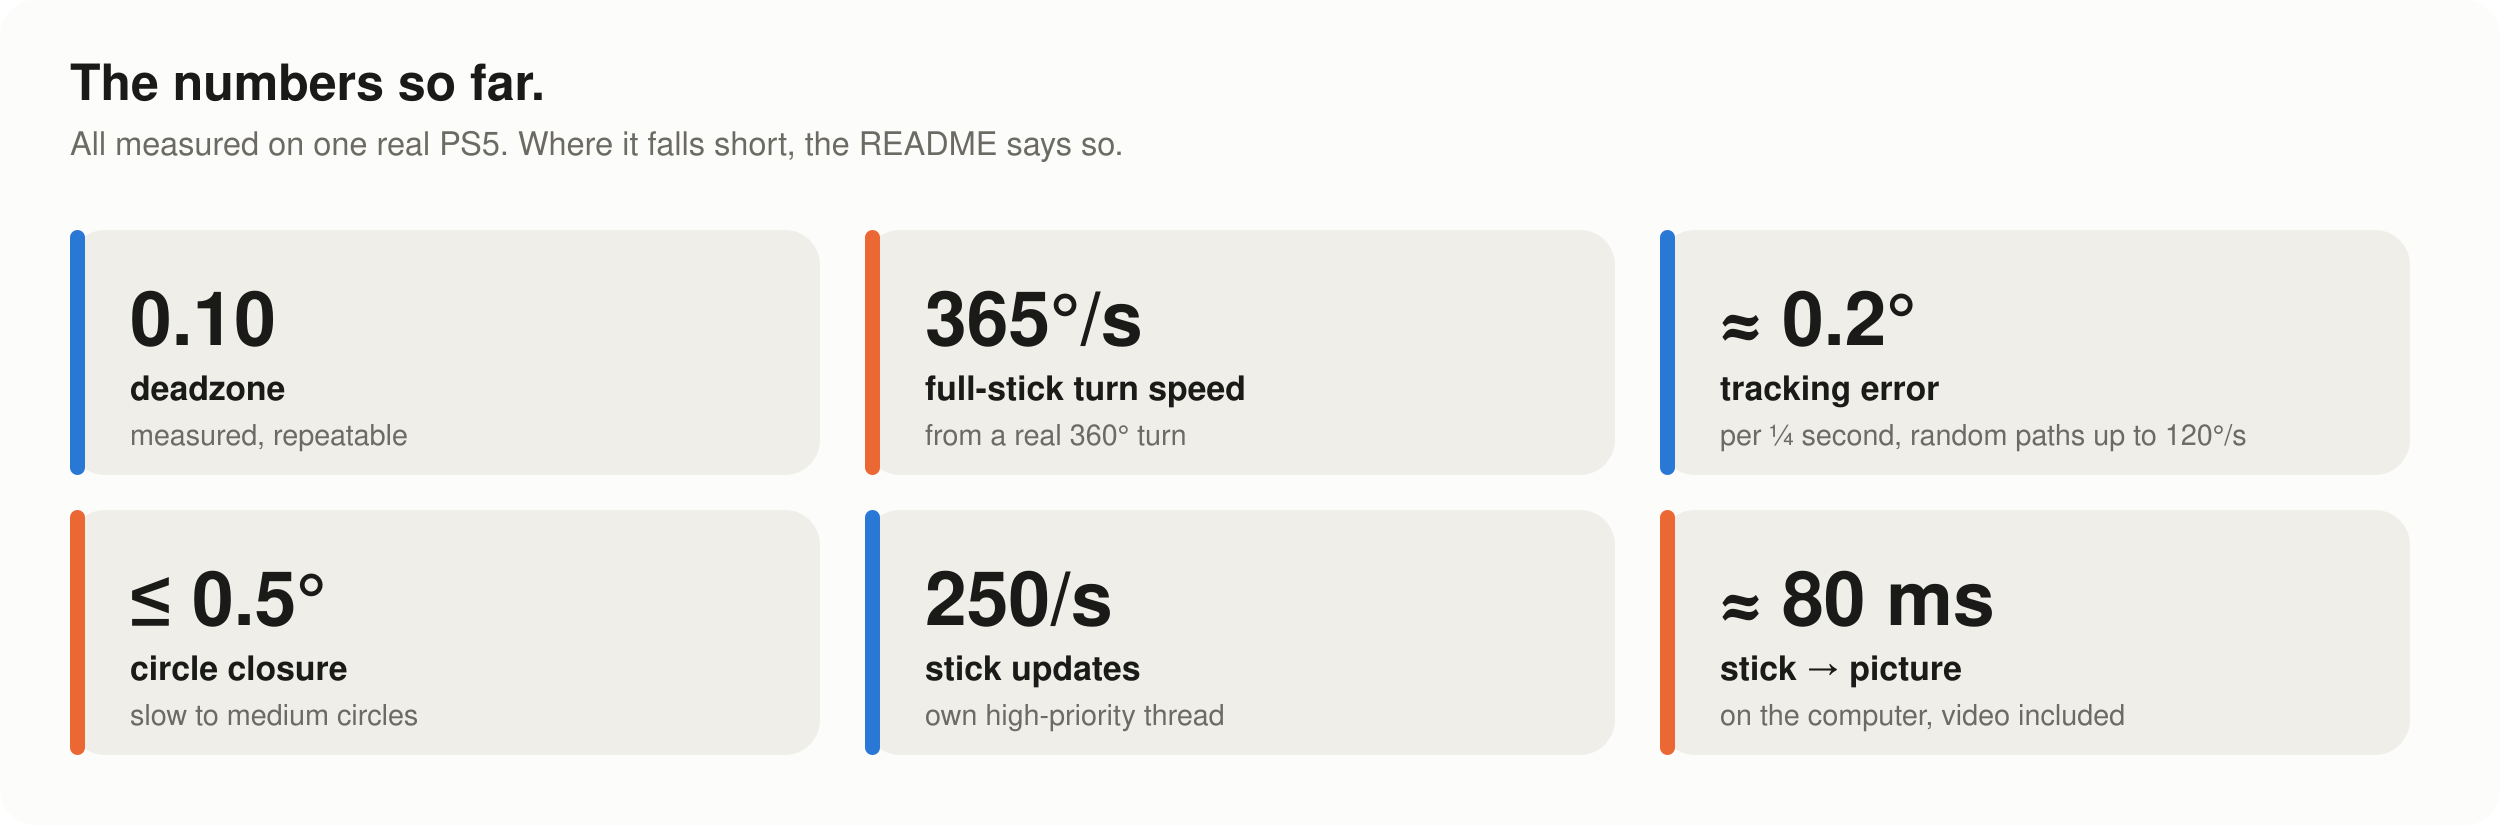
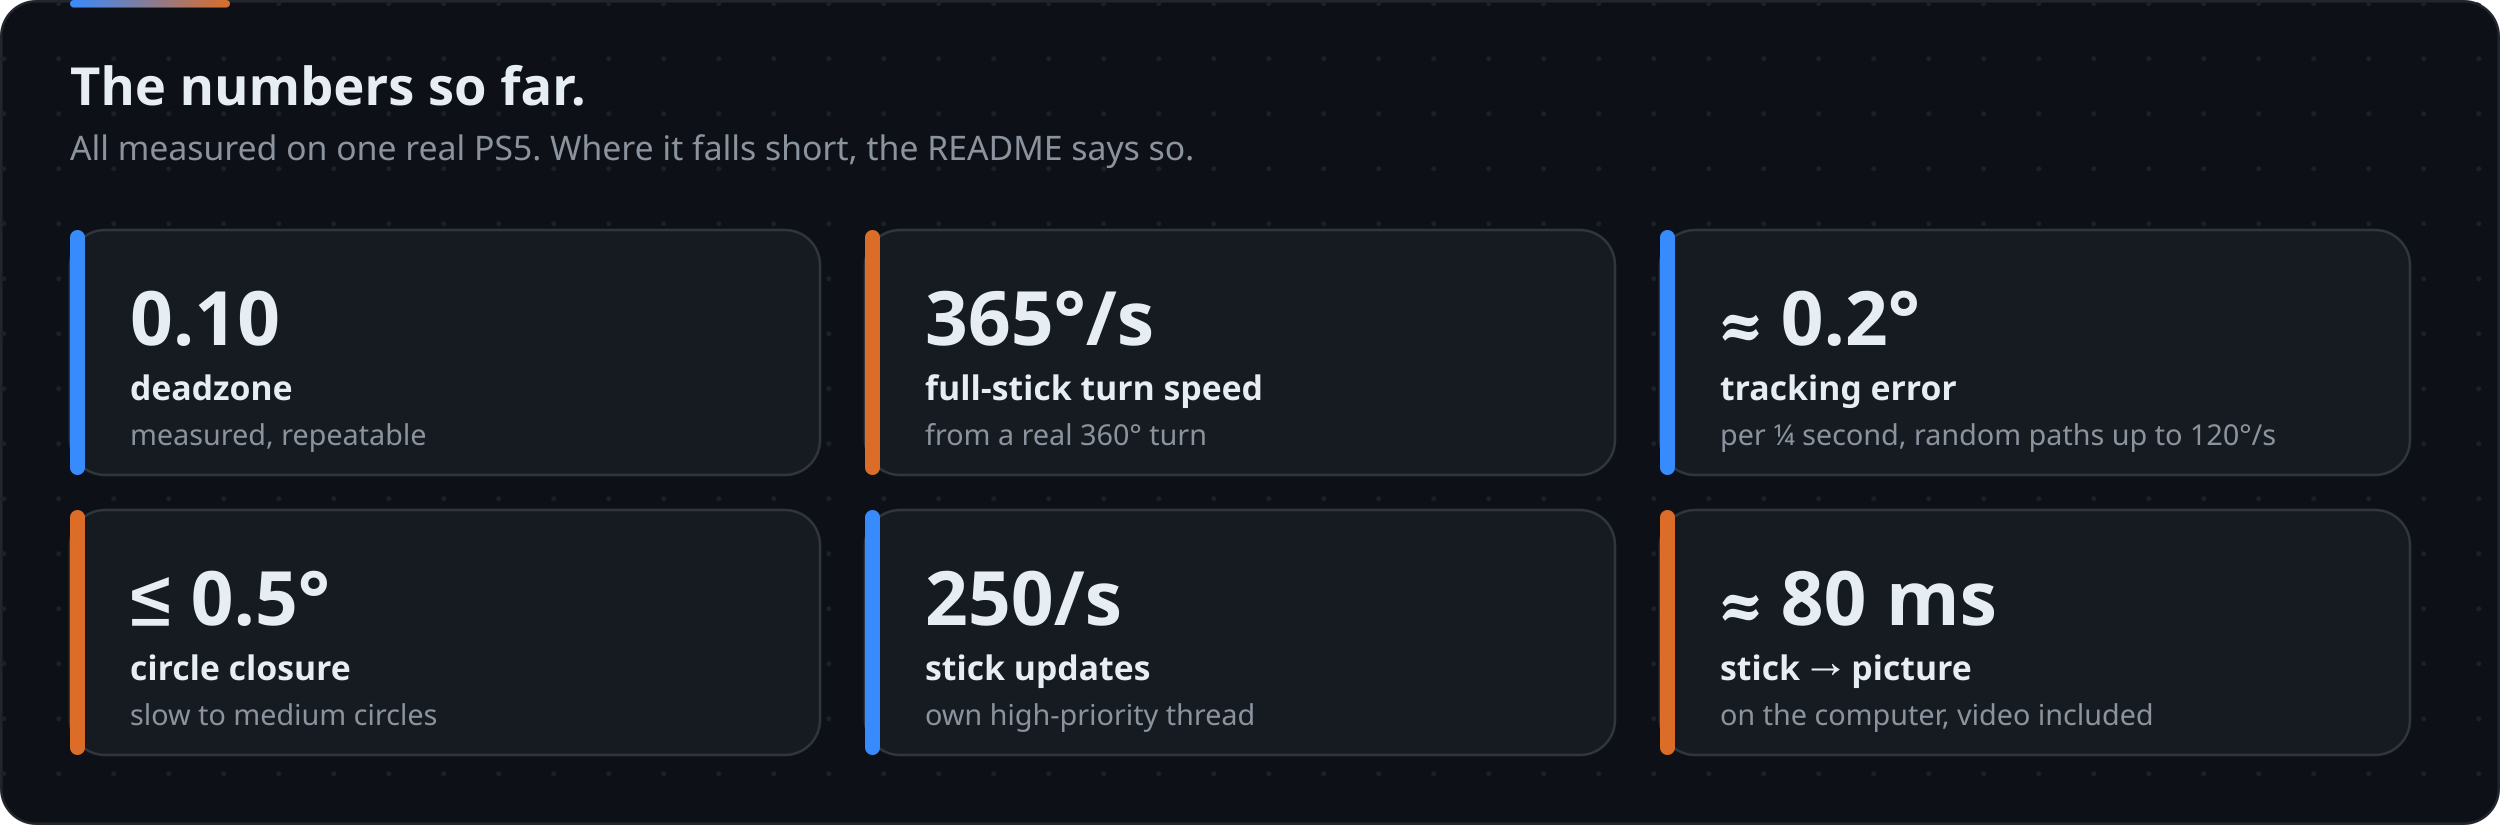
<svg xmlns="http://www.w3.org/2000/svg" viewBox="0 0 1000 330" width="1000" height="330" role="img" aria-label="Headline measured numbers">
  <style>
-   .panel{fill:#fcfcfb}.ink{fill:#1a1a19}.mut{fill:#6b6a63}.grid{stroke:#e2e1da;stroke-width:1}.axis{stroke:#9b9a92;stroke-width:1}
-   .a{stroke:#2a78d6}.b{stroke:#eb6834}.g{stroke:#8a897f}.af{fill:#2a78d6}.bf{fill:#eb6834}.gf{fill:#8a897f}
-   .afade{fill:#2a78d6;opacity:.14}.bfade{fill:#eb6834;opacity:.14}.soft{fill:#efeee8}.line{fill:none;stroke-width:2.5;stroke-linecap:round;stroke-linejoin:round}
-   text{font-family:-apple-system,BlinkMacSystemFont,"Segoe UI",Helvetica,Arial,sans-serif}
-   @media (prefers-color-scheme: dark){
-     .panel{fill:#1a1a19}.ink{fill:#f0efec}.mut{fill:#c3c2b7}.grid{stroke:#34332f}.axis{stroke:#6b6a63}
-     .a{stroke:#3987e5}.b{stroke:#d95926}.af{fill:#3987e5}.bf{fill:#d95926}.afade{fill:#3987e5}.bfade{fill:#d95926}.soft{fill:#262522}
-   }
+   /* GitHub dark: page #0d1117, cards #161b22, borders #30363d. Data colors validated for dark surfaces. */
+   .panel{fill:#0d1117;stroke:#21262d;stroke-width:1}.ink{fill:#e6edf3}.mut{fill:#8b949e}
+   .grid{stroke:#21262d;stroke-width:1}.axis{stroke:#484f58;stroke-width:1}
+   .a{stroke:#388bfd}.b{stroke:#db6d28}.g{stroke:#6e7681}.af{fill:#388bfd}.bf{fill:#db6d28}.gf{fill:#6e7681}
+   .afade{fill:#388bfd;opacity:.16}.bfade{fill:#db6d28;opacity:.16}
+   .soft{fill:#161b22;stroke:#30363d;stroke-width:1}.line{fill:none;stroke-width:2.75;stroke-linecap:round;stroke-linejoin:round}
+   .onacc{fill:#0d1117}
+   text{font-family:-apple-system,BlinkMacSystemFont,"Segoe UI","Noto Sans",Helvetica,Arial,sans-serif}
</style>
-   <rect class="panel" width="1000" height="330" rx="14" />
-   <text x="28.0" y="40.0" class="ink" font-size="20" font-weight="700" text-anchor="start">The numbers so far.</text>
-   <text x="28.0" y="62.0" class="mut" font-size="13" font-weight="400" text-anchor="start">All measured on one real PS5. Where it falls short, the README says so.</text>
+   <defs>
+     <pattern id="dots" width="22" height="22" patternUnits="userSpaceOnUse">
+       <circle cx="1.5" cy="1.5" r="1" fill="#1b2029" />
+     </pattern>
+     <linearGradient id="bar" x1="0" x2="1">
+       <stop offset="0" stop-color="#388bfd" />
+       <stop offset="1" stop-color="#db6d28" />
+     </linearGradient>
+   </defs>
+   <rect class="panel" x=".5" y=".5" width="999" height="329" rx="14" />
+   <rect width="1000" height="330" rx="14" fill="url(#dots)" />
+   <rect x="28" y="0" width="64" height="3" rx="1.5" fill="url(#bar)" />
+   <text x="28.0" y="42.0" class="ink" font-size="21" font-weight="800" text-anchor="start">The numbers so far.</text>
+   <text x="28.0" y="64.0" class="mut" font-size="13.5" font-weight="400" text-anchor="start">All measured on one real PS5. Where it falls short, the README says so.</text>
  <g transform="translate(28,92)">
    <rect class="soft" width="300" height="98" rx="14" />
    <rect class="af" x="0" y="0" width="6" height="98" rx="3" />
    <text x="24.0" y="46.0" class="ink" font-size="30" font-weight="800" text-anchor="start">0.10</text>
    <text x="24.0" y="68.0" class="ink" font-size="13.5" font-weight="700" text-anchor="start">deadzone</text>
    <text x="24.0" y="86.0" class="mut" font-size="11.5" font-weight="400" text-anchor="start">measured, repeatable</text>
  </g>
  <g transform="translate(346,92)">
    <rect class="soft" width="300" height="98" rx="14" />
    <rect class="bf" x="0" y="0" width="6" height="98" rx="3" />
    <text x="24.0" y="46.0" class="ink" font-size="30" font-weight="800" text-anchor="start">365°/s</text>
    <text x="24.0" y="68.0" class="ink" font-size="13.5" font-weight="700" text-anchor="start">full-stick turn speed</text>
    <text x="24.0" y="86.0" class="mut" font-size="11.5" font-weight="400" text-anchor="start">from a real 360° turn</text>
  </g>
  <g transform="translate(664,92)">
    <rect class="soft" width="300" height="98" rx="14" />
    <rect class="af" x="0" y="0" width="6" height="98" rx="3" />
    <text x="24.0" y="46.0" class="ink" font-size="30" font-weight="800" text-anchor="start">≈ 0.2°</text>
    <text x="24.0" y="68.0" class="ink" font-size="13.5" font-weight="700" text-anchor="start">tracking error</text>
    <text x="24.0" y="86.0" class="mut" font-size="11.5" font-weight="400" text-anchor="start">per ¼ second, random paths up to 120°/s</text>
  </g>
  <g transform="translate(28,204)">
    <rect class="soft" width="300" height="98" rx="14" />
    <rect class="bf" x="0" y="0" width="6" height="98" rx="3" />
    <text x="24.0" y="46.0" class="ink" font-size="30" font-weight="800" text-anchor="start">≤ 0.5°</text>
    <text x="24.0" y="68.0" class="ink" font-size="13.5" font-weight="700" text-anchor="start">circle closure</text>
    <text x="24.0" y="86.0" class="mut" font-size="11.5" font-weight="400" text-anchor="start">slow to medium circles</text>
  </g>
  <g transform="translate(346,204)">
    <rect class="soft" width="300" height="98" rx="14" />
    <rect class="af" x="0" y="0" width="6" height="98" rx="3" />
    <text x="24.0" y="46.0" class="ink" font-size="30" font-weight="800" text-anchor="start">250/s</text>
    <text x="24.0" y="68.0" class="ink" font-size="13.5" font-weight="700" text-anchor="start">stick updates</text>
    <text x="24.0" y="86.0" class="mut" font-size="11.5" font-weight="400" text-anchor="start">own high-priority thread</text>
  </g>
  <g transform="translate(664,204)">
    <rect class="soft" width="300" height="98" rx="14" />
    <rect class="bf" x="0" y="0" width="6" height="98" rx="3" />
    <text x="24.0" y="46.0" class="ink" font-size="30" font-weight="800" text-anchor="start">≈ 80 ms</text>
    <text x="24.0" y="68.0" class="ink" font-size="13.5" font-weight="700" text-anchor="start">stick → picture</text>
    <text x="24.0" y="86.0" class="mut" font-size="11.5" font-weight="400" text-anchor="start">on the computer, video included</text>
  </g>
</svg>
